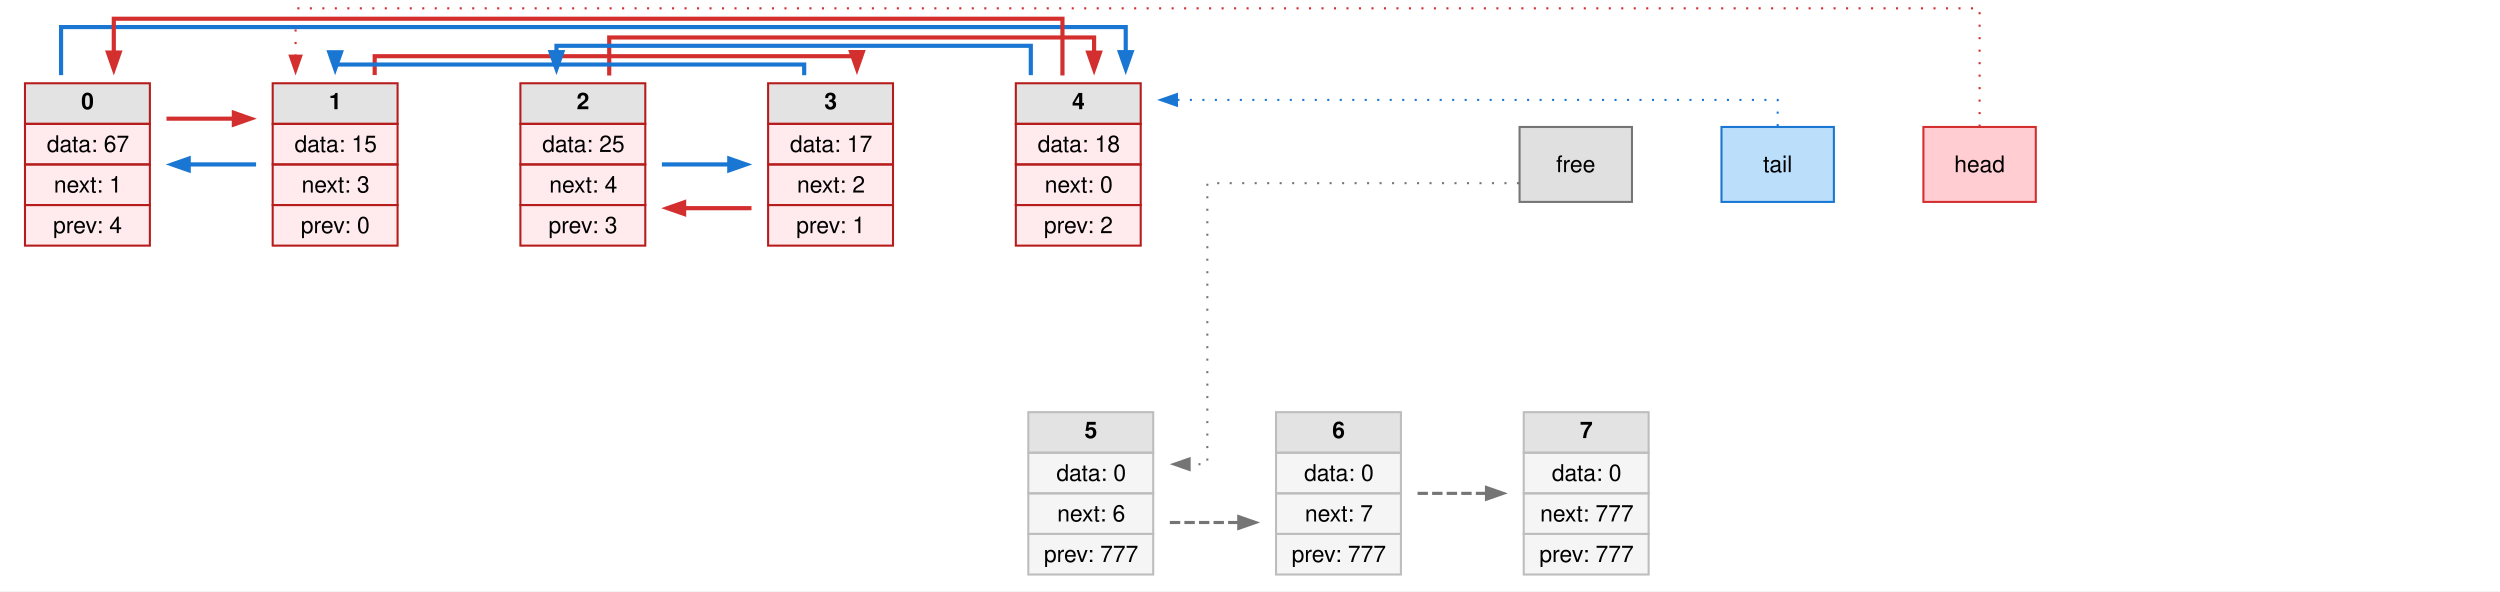
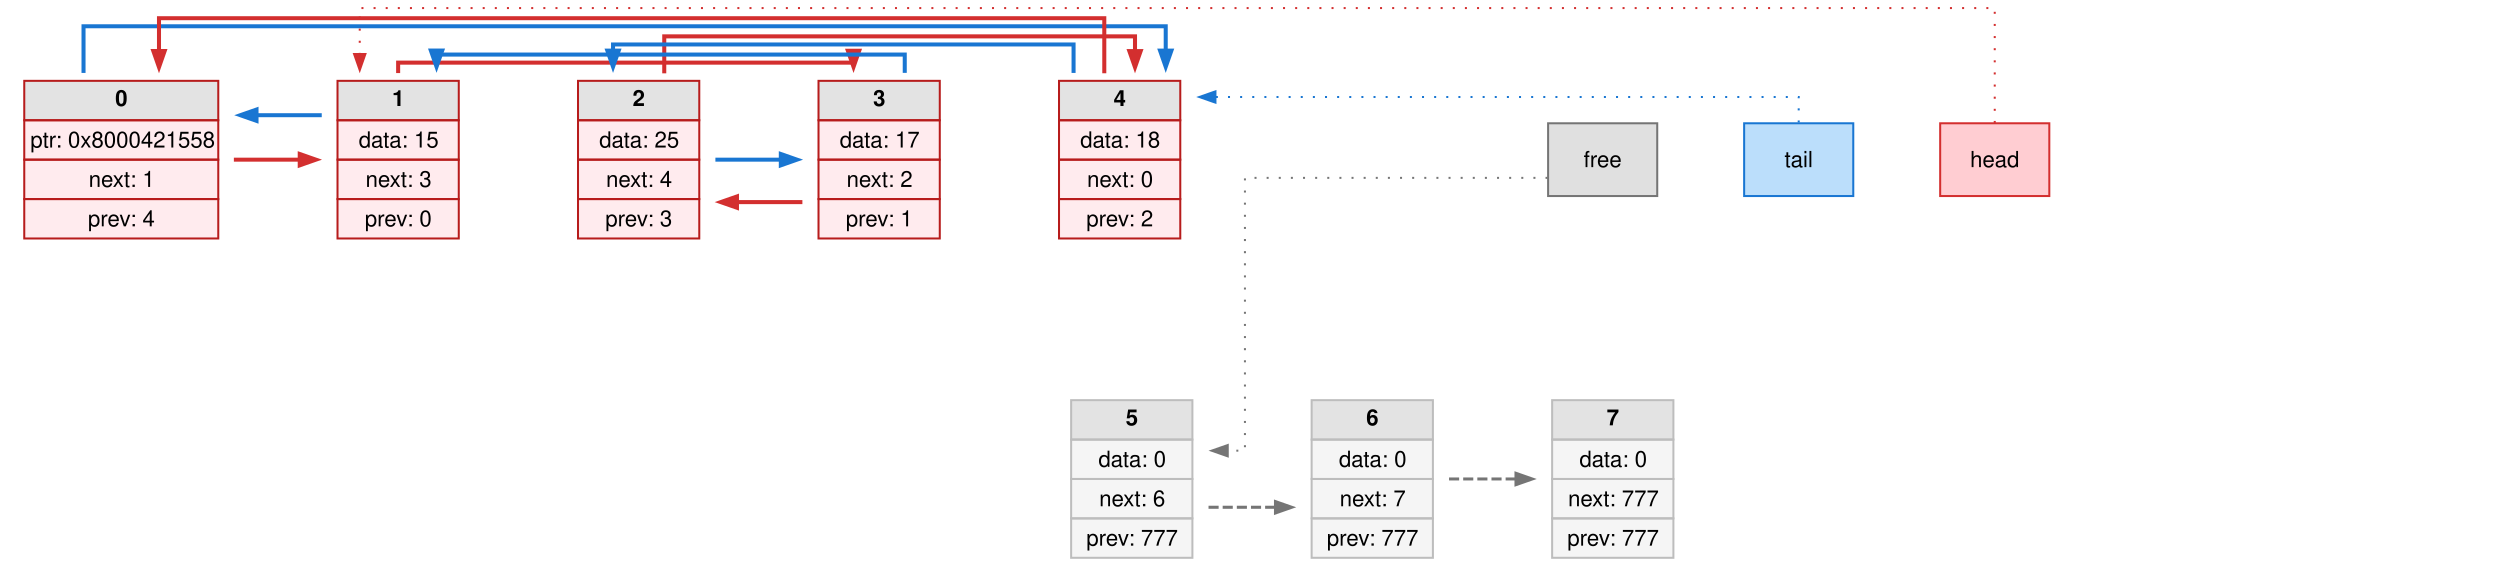
- <svg xmlns="http://www.w3.org/2000/svg" width="1201pt" height="284pt" viewBox="0.00 0.00 1201.00 284.00">
+ <svg xmlns="http://www.w3.org/2000/svg" width="1237pt" height="284pt" viewBox="0.00 0.00 1237.00 284.00">
  <g id="graph0" class="graph" transform="scale(1 1) rotate(0) translate(4 280)">
-     <polygon fill="white" stroke="none" points="-4,4 -4,-280 1197.36,-280 1197.36,4 -4,4" />
+     <polygon fill="white" stroke="none" points="-4,4 -4,-280 1233.36,-280 1233.36,4 -4,4" />
    <g id="node1" class="node">
-       <polygon fill="#ffebee" stroke="none" points="8,-162 8,-240 68,-240 68,-162 8,-162" />
-       <polygon fill="#e3e3e3" stroke="none" points="8,-220.5 8,-240 68,-240 68,-220.5 8,-220.5" />
-       <polygon fill="none" stroke="#b71c1c" points="8,-220.5 8,-240 68,-240 68,-220.5 8,-220.5" />
-       <text xml:space="preserve" text-anchor="start" x="35" y="-227.55" font-family="Helvetica,sans-Serif" font-weight="bold" font-size="11.00">0</text>
-       <polygon fill="none" stroke="#b71c1c" points="8,-201 8,-220.5 68,-220.5 68,-201 8,-201" />
-       <text xml:space="preserve" text-anchor="start" x="18.5" y="-207" font-family="Helvetica,sans-Serif" font-size="11.00">data: 67</text>
-       <polygon fill="none" stroke="#b71c1c" points="8,-181.5 8,-201 68,-201 68,-181.5 8,-181.5" />
-       <text xml:space="preserve" text-anchor="start" x="21.88" y="-187.5" font-family="Helvetica,sans-Serif" font-size="11.00">next: 1</text>
-       <polygon fill="none" stroke="#b71c1c" points="8,-162 8,-181.5 68,-181.5 68,-162 8,-162" />
-       <text xml:space="preserve" text-anchor="start" x="21.5" y="-168" font-family="Helvetica,sans-Serif" font-size="11.00">prev: 4</text>
+       <polygon fill="#ffebee" stroke="none" points="8,-162 8,-240 104,-240 104,-162 8,-162" />
+       <polygon fill="#e3e3e3" stroke="none" points="8,-220.5 8,-240 104,-240 104,-220.5 8,-220.5" />
+       <polygon fill="none" stroke="#b71c1c" points="8,-220.5 8,-240 104,-240 104,-220.5 8,-220.5" />
+       <text xml:space="preserve" text-anchor="start" x="53" y="-227.55" font-family="Helvetica,sans-Serif" font-weight="bold" font-size="11.00">0</text>
+       <polygon fill="none" stroke="#b71c1c" points="8,-201 8,-220.5 104,-220.5 104,-201 8,-201" />
+       <text xml:space="preserve" text-anchor="start" x="11" y="-207" font-family="Helvetica,sans-Serif" font-size="11.00">ptr: 0x8000421558</text>
+       <polygon fill="none" stroke="#b71c1c" points="8,-181.5 8,-201 104,-201 104,-181.5 8,-181.5" />
+       <text xml:space="preserve" text-anchor="start" x="39.88" y="-187.5" font-family="Helvetica,sans-Serif" font-size="11.00">next: 1</text>
+       <polygon fill="none" stroke="#b71c1c" points="8,-162 8,-181.5 104,-181.5 104,-162 8,-162" />
+       <text xml:space="preserve" text-anchor="start" x="39.5" y="-168" font-family="Helvetica,sans-Serif" font-size="11.00">prev: 4</text>
    </g>
    <g id="node2" class="node">
-       <polygon fill="#ffebee" stroke="none" points="127,-162 127,-240 187,-240 187,-162 127,-162" />
-       <polygon fill="#e3e3e3" stroke="none" points="127,-220.5 127,-240 187,-240 187,-220.5 127,-220.5" />
-       <polygon fill="none" stroke="#b71c1c" points="127,-220.5 127,-240 187,-240 187,-220.5 127,-220.5" />
-       <text xml:space="preserve" text-anchor="start" x="154" y="-227.55" font-family="Helvetica,sans-Serif" font-weight="bold" font-size="11.00">1</text>
-       <polygon fill="none" stroke="#b71c1c" points="127,-201 127,-220.5 187,-220.5 187,-201 127,-201" />
-       <text xml:space="preserve" text-anchor="start" x="137.5" y="-207" font-family="Helvetica,sans-Serif" font-size="11.00">data: 15</text>
-       <polygon fill="none" stroke="#b71c1c" points="127,-181.5 127,-201 187,-201 187,-181.5 127,-181.5" />
-       <text xml:space="preserve" text-anchor="start" x="140.88" y="-187.5" font-family="Helvetica,sans-Serif" font-size="11.00">next: 3</text>
-       <polygon fill="none" stroke="#b71c1c" points="127,-162 127,-181.5 187,-181.5 187,-162 127,-162" />
-       <text xml:space="preserve" text-anchor="start" x="140.5" y="-168" font-family="Helvetica,sans-Serif" font-size="11.00">prev: 0</text>
+       <polygon fill="#ffebee" stroke="none" points="163,-162 163,-240 223,-240 223,-162 163,-162" />
+       <polygon fill="#e3e3e3" stroke="none" points="163,-220.5 163,-240 223,-240 223,-220.5 163,-220.5" />
+       <polygon fill="none" stroke="#b71c1c" points="163,-220.5 163,-240 223,-240 223,-220.5 163,-220.5" />
+       <text xml:space="preserve" text-anchor="start" x="190" y="-227.55" font-family="Helvetica,sans-Serif" font-weight="bold" font-size="11.00">1</text>
+       <polygon fill="none" stroke="#b71c1c" points="163,-201 163,-220.5 223,-220.5 223,-201 163,-201" />
+       <text xml:space="preserve" text-anchor="start" x="173.5" y="-207" font-family="Helvetica,sans-Serif" font-size="11.00">data: 15</text>
+       <polygon fill="none" stroke="#b71c1c" points="163,-181.5 163,-201 223,-201 223,-181.5 163,-181.5" />
+       <text xml:space="preserve" text-anchor="start" x="176.88" y="-187.5" font-family="Helvetica,sans-Serif" font-size="11.00">next: 3</text>
+       <polygon fill="none" stroke="#b71c1c" points="163,-162 163,-181.5 223,-181.5 223,-162 163,-162" />
+       <text xml:space="preserve" text-anchor="start" x="176.5" y="-168" font-family="Helvetica,sans-Serif" font-size="11.00">prev: 0</text>
    </g>
    <g id="edge11" class="edge">
-       <path fill="none" stroke="#d32f2f" stroke-width="2" d="M75.98,-223C75.98,-223 108.35,-223 108.35,-223" />
-       <polygon fill="#d32f2f" stroke="#d32f2f" stroke-width="2" points="108.35,-225.8 116.35,-223 108.35,-220.2 108.35,-225.8" />
+       <path fill="none" stroke="#d32f2f" stroke-width="2" d="M111.72,-201C111.72,-201 144.31,-201 144.31,-201" />
+       <polygon fill="#d32f2f" stroke="#d32f2f" stroke-width="2" points="144.31,-203.8 152.31,-201 144.31,-198.2 144.31,-203.8" />
    </g>
    <g id="node5" class="node">
-       <polygon fill="#ffebee" stroke="none" points="484,-162 484,-240 544,-240 544,-162 484,-162" />
-       <polygon fill="#e3e3e3" stroke="none" points="484,-220.5 484,-240 544,-240 544,-220.5 484,-220.5" />
-       <polygon fill="none" stroke="#b71c1c" points="484,-220.5 484,-240 544,-240 544,-220.5 484,-220.5" />
-       <text xml:space="preserve" text-anchor="start" x="511" y="-227.55" font-family="Helvetica,sans-Serif" font-weight="bold" font-size="11.00">4</text>
-       <polygon fill="none" stroke="#b71c1c" points="484,-201 484,-220.5 544,-220.5 544,-201 484,-201" />
-       <text xml:space="preserve" text-anchor="start" x="494.5" y="-207" font-family="Helvetica,sans-Serif" font-size="11.00">data: 18</text>
-       <polygon fill="none" stroke="#b71c1c" points="484,-181.5 484,-201 544,-201 544,-181.5 484,-181.5" />
-       <text xml:space="preserve" text-anchor="start" x="497.88" y="-187.5" font-family="Helvetica,sans-Serif" font-size="11.00">next: 0</text>
-       <polygon fill="none" stroke="#b71c1c" points="484,-162 484,-181.5 544,-181.5 544,-162 484,-162" />
-       <text xml:space="preserve" text-anchor="start" x="497.5" y="-168" font-family="Helvetica,sans-Serif" font-size="11.00">prev: 2</text>
+       <polygon fill="#ffebee" stroke="none" points="520,-162 520,-240 580,-240 580,-162 520,-162" />
+       <polygon fill="#e3e3e3" stroke="none" points="520,-220.5 520,-240 580,-240 580,-220.5 520,-220.5" />
+       <polygon fill="none" stroke="#b71c1c" points="520,-220.5 520,-240 580,-240 580,-220.5 520,-220.5" />
+       <text xml:space="preserve" text-anchor="start" x="547" y="-227.55" font-family="Helvetica,sans-Serif" font-weight="bold" font-size="11.00">4</text>
+       <polygon fill="none" stroke="#b71c1c" points="520,-201 520,-220.5 580,-220.5 580,-201 520,-201" />
+       <text xml:space="preserve" text-anchor="start" x="530.5" y="-207" font-family="Helvetica,sans-Serif" font-size="11.00">data: 18</text>
+       <polygon fill="none" stroke="#b71c1c" points="520,-181.5 520,-201 580,-201 580,-181.5 520,-181.5" />
+       <text xml:space="preserve" text-anchor="start" x="533.88" y="-187.5" font-family="Helvetica,sans-Serif" font-size="11.00">next: 0</text>
+       <polygon fill="none" stroke="#b71c1c" points="520,-162 520,-181.5 580,-181.5 580,-162 520,-162" />
+       <text xml:space="preserve" text-anchor="start" x="533.5" y="-168" font-family="Helvetica,sans-Serif" font-size="11.00">prev: 2</text>
    </g>
    <g id="edge16" class="edge">
-       <path fill="none" stroke="#1976d2" stroke-width="2" d="M25.33,-243.92C25.33,-256.52 25.33,-267 25.33,-267 25.33,-267 536.8,-267 536.8,-267 536.8,-267 536.8,-254.94 536.8,-254.94" />
-       <polygon fill="#1976d2" stroke="#1976d2" stroke-width="2" points="539.6,-254.94 536.8,-246.94 534,-254.94 539.6,-254.94" />
+       <path fill="none" stroke="#1976d2" stroke-width="2" d="M37.33,-243.92C37.33,-256.52 37.33,-267 37.33,-267 37.33,-267 572.8,-267 572.8,-267 572.8,-267 572.8,-254.94 572.8,-254.94" />
+       <polygon fill="#1976d2" stroke="#1976d2" stroke-width="2" points="575.6,-254.94 572.8,-246.94 570,-254.94 575.6,-254.94" />
    </g>
    <g id="edge17" class="edge">
-       <path fill="none" stroke="#1976d2" stroke-width="2" d="M119.02,-201C119.02,-201 86.65,-201 86.65,-201" />
-       <polygon fill="#1976d2" stroke="#1976d2" stroke-width="2" points="86.65,-198.2 78.65,-201 86.65,-203.8 86.65,-198.2" />
+       <path fill="none" stroke="#1976d2" stroke-width="2" d="M155.2,-223C155.2,-223 122.92,-223 122.92,-223" />
+       <polygon fill="#1976d2" stroke="#1976d2" stroke-width="2" points="122.92,-220.2 114.92,-223 122.92,-225.8 122.92,-220.2" />
    </g>
    <g id="node3" class="node">
-       <polygon fill="#ffebee" stroke="none" points="246,-162 246,-240 306,-240 306,-162 246,-162" />
-       <polygon fill="#e3e3e3" stroke="none" points="246,-220.5 246,-240 306,-240 306,-220.5 246,-220.5" />
-       <polygon fill="none" stroke="#b71c1c" points="246,-220.5 246,-240 306,-240 306,-220.5 246,-220.5" />
-       <text xml:space="preserve" text-anchor="start" x="273" y="-227.55" font-family="Helvetica,sans-Serif" font-weight="bold" font-size="11.00">2</text>
-       <polygon fill="none" stroke="#b71c1c" points="246,-201 246,-220.5 306,-220.5 306,-201 246,-201" />
-       <text xml:space="preserve" text-anchor="start" x="256.5" y="-207" font-family="Helvetica,sans-Serif" font-size="11.00">data: 25</text>
-       <polygon fill="none" stroke="#b71c1c" points="246,-181.5 246,-201 306,-201 306,-181.5 246,-181.5" />
-       <text xml:space="preserve" text-anchor="start" x="259.88" y="-187.5" font-family="Helvetica,sans-Serif" font-size="11.00">next: 4</text>
-       <polygon fill="none" stroke="#b71c1c" points="246,-162 246,-181.5 306,-181.5 306,-162 246,-162" />
-       <text xml:space="preserve" text-anchor="start" x="259.5" y="-168" font-family="Helvetica,sans-Serif" font-size="11.00">prev: 3</text>
+       <polygon fill="#ffebee" stroke="none" points="282,-162 282,-240 342,-240 342,-162 282,-162" />
+       <polygon fill="#e3e3e3" stroke="none" points="282,-220.5 282,-240 342,-240 342,-220.5 282,-220.5" />
+       <polygon fill="none" stroke="#b71c1c" points="282,-220.5 282,-240 342,-240 342,-220.5 282,-220.5" />
+       <text xml:space="preserve" text-anchor="start" x="309" y="-227.55" font-family="Helvetica,sans-Serif" font-weight="bold" font-size="11.00">2</text>
+       <polygon fill="none" stroke="#b71c1c" points="282,-201 282,-220.5 342,-220.5 342,-201 282,-201" />
+       <text xml:space="preserve" text-anchor="start" x="292.5" y="-207" font-family="Helvetica,sans-Serif" font-size="11.00">data: 25</text>
+       <polygon fill="none" stroke="#b71c1c" points="282,-181.5 282,-201 342,-201 342,-181.5 282,-181.5" />
+       <text xml:space="preserve" text-anchor="start" x="295.88" y="-187.5" font-family="Helvetica,sans-Serif" font-size="11.00">next: 4</text>
+       <polygon fill="none" stroke="#b71c1c" points="282,-162 282,-181.5 342,-181.5 342,-162 282,-162" />
+       <text xml:space="preserve" text-anchor="start" x="295.5" y="-168" font-family="Helvetica,sans-Serif" font-size="11.00">prev: 3</text>
    </g>
    <g id="node4" class="node">
-       <polygon fill="#ffebee" stroke="none" points="365,-162 365,-240 425,-240 425,-162 365,-162" />
-       <polygon fill="#e3e3e3" stroke="none" points="365,-220.5 365,-240 425,-240 425,-220.5 365,-220.5" />
-       <polygon fill="none" stroke="#b71c1c" points="365,-220.5 365,-240 425,-240 425,-220.5 365,-220.5" />
-       <text xml:space="preserve" text-anchor="start" x="392" y="-227.55" font-family="Helvetica,sans-Serif" font-weight="bold" font-size="11.00">3</text>
-       <polygon fill="none" stroke="#b71c1c" points="365,-201 365,-220.5 425,-220.5 425,-201 365,-201" />
-       <text xml:space="preserve" text-anchor="start" x="375.5" y="-207" font-family="Helvetica,sans-Serif" font-size="11.00">data: 17</text>
-       <polygon fill="none" stroke="#b71c1c" points="365,-181.5 365,-201 425,-201 425,-181.5 365,-181.5" />
-       <text xml:space="preserve" text-anchor="start" x="378.88" y="-187.5" font-family="Helvetica,sans-Serif" font-size="11.00">next: 2</text>
-       <polygon fill="none" stroke="#b71c1c" points="365,-162 365,-181.5 425,-181.5 425,-162 365,-162" />
-       <text xml:space="preserve" text-anchor="start" x="378.5" y="-168" font-family="Helvetica,sans-Serif" font-size="11.00">prev: 1</text>
+       <polygon fill="#ffebee" stroke="none" points="401,-162 401,-240 461,-240 461,-162 401,-162" />
+       <polygon fill="#e3e3e3" stroke="none" points="401,-220.5 401,-240 461,-240 461,-220.5 401,-220.5" />
+       <polygon fill="none" stroke="#b71c1c" points="401,-220.5 401,-240 461,-240 461,-220.5 401,-220.5" />
+       <text xml:space="preserve" text-anchor="start" x="428" y="-227.55" font-family="Helvetica,sans-Serif" font-weight="bold" font-size="11.00">3</text>
+       <polygon fill="none" stroke="#b71c1c" points="401,-201 401,-220.5 461,-220.5 461,-201 401,-201" />
+       <text xml:space="preserve" text-anchor="start" x="411.5" y="-207" font-family="Helvetica,sans-Serif" font-size="11.00">data: 17</text>
+       <polygon fill="none" stroke="#b71c1c" points="401,-181.5 401,-201 461,-201 461,-181.5 401,-181.5" />
+       <text xml:space="preserve" text-anchor="start" x="414.88" y="-187.5" font-family="Helvetica,sans-Serif" font-size="11.00">next: 2</text>
+       <polygon fill="none" stroke="#b71c1c" points="401,-162 401,-181.5 461,-181.5 461,-162 401,-162" />
+       <text xml:space="preserve" text-anchor="start" x="414.5" y="-168" font-family="Helvetica,sans-Serif" font-size="11.00">prev: 1</text>
    </g>
    <g id="edge12" class="edge">
-       <path fill="none" stroke="#d32f2f" stroke-width="2" d="M176,-243.94C176,-249.33 176,-253 176,-253 176,-253 407.67,-253 407.67,-253 407.67,-253 407.67,-252.09 407.67,-252.09" />
-       <polygon fill="#d32f2f" stroke="#d32f2f" stroke-width="2" points="410.47,-254.97 407.67,-246.97 404.87,-254.97 410.47,-254.97" />
+       <path fill="none" stroke="#d32f2f" stroke-width="2" d="M193,-243.86C193,-247.02 193,-249 193,-249 193,-249 418.33,-249 418.33,-249 418.33,-249 418.33,-248.49 418.33,-248.49" />
+       <polygon fill="#d32f2f" stroke="#d32f2f" stroke-width="2" points="421.13,-254.89 418.33,-246.89 415.53,-254.89 421.13,-254.89" />
    </g>
    <g id="edge18" class="edge">
-       <path fill="none" stroke="#1976d2" stroke-width="2" d="M313.98,-201C313.98,-201 346.35,-201 346.35,-201" />
-       <polygon fill="#1976d2" stroke="#1976d2" stroke-width="2" points="346.35,-203.8 354.35,-201 346.35,-198.2 346.35,-203.8" />
+       <path fill="none" stroke="#1976d2" stroke-width="2" d="M349.98,-201C349.98,-201 382.35,-201 382.35,-201" />
+       <polygon fill="#1976d2" stroke="#1976d2" stroke-width="2" points="382.35,-203.8 390.35,-201 382.35,-198.2 382.35,-203.8" />
    </g>
    <g id="edge13" class="edge">
-       <path fill="none" stroke="#d32f2f" stroke-width="2" d="M288.67,-243.7C288.67,-253.95 288.67,-262 288.67,-262 288.67,-262 521.6,-262 521.6,-262 521.6,-262 521.6,-254.73 521.6,-254.73" />
-       <polygon fill="#d32f2f" stroke="#d32f2f" stroke-width="2" points="524.4,-254.73 521.6,-246.73 518.8,-254.73 524.4,-254.73" />
+       <path fill="none" stroke="#d32f2f" stroke-width="2" d="M324.67,-243.7C324.67,-253.95 324.67,-262 324.67,-262 324.67,-262 557.6,-262 557.6,-262 557.6,-262 557.6,-254.73 557.6,-254.73" />
+       <polygon fill="#d32f2f" stroke="#d32f2f" stroke-width="2" points="560.4,-254.73 557.6,-246.73 554.8,-254.73 560.4,-254.73" />
    </g>
    <g id="edge19" class="edge">
-       <path fill="none" stroke="#1976d2" stroke-width="2" d="M382.33,-243.86C382.33,-247.02 382.33,-249 382.33,-249 382.33,-249 157,-249 157,-249 157,-249 157,-248.49 157,-248.49" />
-       <polygon fill="#1976d2" stroke="#1976d2" stroke-width="2" points="159.8,-254.89 157,-246.89 154.2,-254.89 159.8,-254.89" />
+       <path fill="none" stroke="#1976d2" stroke-width="2" d="M443.67,-243.94C443.67,-249.33 443.67,-253 443.67,-253 443.67,-253 212,-253 212,-253 212,-253 212,-252.09 212,-252.09" />
+       <polygon fill="#1976d2" stroke="#1976d2" stroke-width="2" points="214.8,-254.97 212,-246.97 209.2,-254.97 214.8,-254.97" />
    </g>
    <g id="edge14" class="edge">
-       <path fill="none" stroke="#d32f2f" stroke-width="2" d="M357.02,-180C357.02,-180 324.65,-180 324.65,-180" />
-       <polygon fill="#d32f2f" stroke="#d32f2f" stroke-width="2" points="324.65,-177.2 316.65,-180 324.65,-182.8 324.65,-177.2" />
+       <path fill="none" stroke="#d32f2f" stroke-width="2" d="M393.02,-180C393.02,-180 360.65,-180 360.65,-180" />
+       <polygon fill="#d32f2f" stroke="#d32f2f" stroke-width="2" points="360.65,-177.2 352.65,-180 360.65,-182.8 360.65,-177.2" />
    </g>
    <g id="edge15" class="edge">
-       <path fill="none" stroke="#d32f2f" stroke-width="2" d="M506.4,-243.74C506.4,-258.31 506.4,-271 506.4,-271 506.4,-271 50.67,-271 50.67,-271 50.67,-271 50.67,-254.76 50.67,-254.76" />
-       <polygon fill="#d32f2f" stroke="#d32f2f" stroke-width="2" points="53.47,-254.76 50.67,-246.76 47.87,-254.76 53.47,-254.76" />
+       <path fill="none" stroke="#d32f2f" stroke-width="2" d="M542.4,-243.74C542.4,-258.31 542.4,-271 542.4,-271 542.4,-271 74.67,-271 74.67,-271 74.67,-271 74.67,-254.76 74.67,-254.76" />
+       <polygon fill="#d32f2f" stroke="#d32f2f" stroke-width="2" points="77.47,-254.76 74.67,-246.76 71.87,-254.76 77.47,-254.76" />
    </g>
    <g id="edge20" class="edge">
-       <path fill="none" stroke="#1976d2" stroke-width="2" d="M491.2,-243.91C491.2,-252.01 491.2,-258 491.2,-258 491.2,-258 263.33,-258 263.33,-258 263.33,-258 263.33,-254.94 263.33,-254.94" />
-       <polygon fill="#1976d2" stroke="#1976d2" stroke-width="2" points="266.13,-254.94 263.33,-246.94 260.53,-254.94 266.13,-254.94" />
+       <path fill="none" stroke="#1976d2" stroke-width="2" d="M527.2,-243.91C527.2,-252.01 527.2,-258 527.2,-258 527.2,-258 299.33,-258 299.33,-258 299.33,-258 299.33,-254.94 299.33,-254.94" />
+       <polygon fill="#1976d2" stroke="#1976d2" stroke-width="2" points="302.13,-254.94 299.33,-246.94 296.53,-254.94 302.13,-254.94" />
    </g>
    <g id="node6" class="node">
-       <polygon fill="#f5f5f5" stroke="none" points="490,-4 490,-82 550,-82 550,-4 490,-4" />
-       <polygon fill="#e3e3e3" stroke="none" points="490,-62.5 490,-82 550,-82 550,-62.5 490,-62.5" />
-       <polygon fill="none" stroke="#bdbdbd" points="490,-62.5 490,-82 550,-82 550,-62.5 490,-62.5" />
-       <text xml:space="preserve" text-anchor="start" x="517" y="-69.55" font-family="Helvetica,sans-Serif" font-weight="bold" font-size="11.00">5</text>
-       <polygon fill="none" stroke="#bdbdbd" points="490,-43 490,-62.5 550,-62.5 550,-43 490,-43" />
-       <text xml:space="preserve" text-anchor="start" x="503.5" y="-49" font-family="Helvetica,sans-Serif" font-size="11.00">data: 0</text>
-       <polygon fill="none" stroke="#bdbdbd" points="490,-23.5 490,-43 550,-43 550,-23.5 490,-23.5" />
-       <text xml:space="preserve" text-anchor="start" x="503.88" y="-29.5" font-family="Helvetica,sans-Serif" font-size="11.00">next: 6</text>
-       <polygon fill="none" stroke="#bdbdbd" points="490,-4 490,-23.5 550,-23.5 550,-4 490,-4" />
-       <text xml:space="preserve" text-anchor="start" x="497.5" y="-10" font-family="Helvetica,sans-Serif" font-size="11.00">prev: 777</text>
+       <polygon fill="#f5f5f5" stroke="none" points="526,-4 526,-82 586,-82 586,-4 526,-4" />
+       <polygon fill="#e3e3e3" stroke="none" points="526,-62.5 526,-82 586,-82 586,-62.5 526,-62.5" />
+       <polygon fill="none" stroke="#bdbdbd" points="526,-62.5 526,-82 586,-82 586,-62.5 526,-62.5" />
+       <text xml:space="preserve" text-anchor="start" x="553" y="-69.55" font-family="Helvetica,sans-Serif" font-weight="bold" font-size="11.00">5</text>
+       <polygon fill="none" stroke="#bdbdbd" points="526,-43 526,-62.5 586,-62.5 586,-43 526,-43" />
+       <text xml:space="preserve" text-anchor="start" x="539.5" y="-49" font-family="Helvetica,sans-Serif" font-size="11.00">data: 0</text>
+       <polygon fill="none" stroke="#bdbdbd" points="526,-23.5 526,-43 586,-43 586,-23.5 526,-23.5" />
+       <text xml:space="preserve" text-anchor="start" x="539.88" y="-29.5" font-family="Helvetica,sans-Serif" font-size="11.00">next: 6</text>
+       <polygon fill="none" stroke="#bdbdbd" points="526,-4 526,-23.5 586,-23.5 586,-4 526,-4" />
+       <text xml:space="preserve" text-anchor="start" x="533.5" y="-10" font-family="Helvetica,sans-Serif" font-size="11.00">prev: 777</text>
    </g>
    <g id="node7" class="node">
-       <polygon fill="#f5f5f5" stroke="none" points="609,-4 609,-82 669,-82 669,-4 609,-4" />
-       <polygon fill="#e3e3e3" stroke="none" points="609,-62.5 609,-82 669,-82 669,-62.5 609,-62.5" />
-       <polygon fill="none" stroke="#bdbdbd" points="609,-62.5 609,-82 669,-82 669,-62.5 609,-62.5" />
-       <text xml:space="preserve" text-anchor="start" x="636" y="-69.55" font-family="Helvetica,sans-Serif" font-weight="bold" font-size="11.00">6</text>
-       <polygon fill="none" stroke="#bdbdbd" points="609,-43 609,-62.5 669,-62.5 669,-43 609,-43" />
-       <text xml:space="preserve" text-anchor="start" x="622.5" y="-49" font-family="Helvetica,sans-Serif" font-size="11.00">data: 0</text>
-       <polygon fill="none" stroke="#bdbdbd" points="609,-23.5 609,-43 669,-43 669,-23.5 609,-23.5" />
-       <text xml:space="preserve" text-anchor="start" x="622.88" y="-29.5" font-family="Helvetica,sans-Serif" font-size="11.00">next: 7</text>
-       <polygon fill="none" stroke="#bdbdbd" points="609,-4 609,-23.5 669,-23.5 669,-4 609,-4" />
-       <text xml:space="preserve" text-anchor="start" x="616.5" y="-10" font-family="Helvetica,sans-Serif" font-size="11.00">prev: 777</text>
+       <polygon fill="#f5f5f5" stroke="none" points="645,-4 645,-82 705,-82 705,-4 645,-4" />
+       <polygon fill="#e3e3e3" stroke="none" points="645,-62.5 645,-82 705,-82 705,-62.5 645,-62.5" />
+       <polygon fill="none" stroke="#bdbdbd" points="645,-62.5 645,-82 705,-82 705,-62.5 645,-62.5" />
+       <text xml:space="preserve" text-anchor="start" x="672" y="-69.55" font-family="Helvetica,sans-Serif" font-weight="bold" font-size="11.00">6</text>
+       <polygon fill="none" stroke="#bdbdbd" points="645,-43 645,-62.5 705,-62.5 705,-43 645,-43" />
+       <text xml:space="preserve" text-anchor="start" x="658.5" y="-49" font-family="Helvetica,sans-Serif" font-size="11.00">data: 0</text>
+       <polygon fill="none" stroke="#bdbdbd" points="645,-23.5 645,-43 705,-43 705,-23.5 645,-23.5" />
+       <text xml:space="preserve" text-anchor="start" x="658.88" y="-29.5" font-family="Helvetica,sans-Serif" font-size="11.00">next: 7</text>
+       <polygon fill="none" stroke="#bdbdbd" points="645,-4 645,-23.5 705,-23.5 705,-4 645,-4" />
+       <text xml:space="preserve" text-anchor="start" x="652.5" y="-10" font-family="Helvetica,sans-Serif" font-size="11.00">prev: 777</text>
    </g>
    <g id="edge21" class="edge">
-       <path fill="none" stroke="#757575" stroke-width="1.5" stroke-dasharray="5,2" d="M557.98,-29C557.98,-29 591.11,-29 591.11,-29" />
-       <polygon fill="#757575" stroke="#757575" stroke-width="1.5" points="591.11,-31.8 599.11,-29 591.11,-26.2 591.11,-31.8" />
+       <path fill="none" stroke="#757575" stroke-width="1.5" stroke-dasharray="5,2" d="M593.98,-29C593.98,-29 627.11,-29 627.11,-29" />
+       <polygon fill="#757575" stroke="#757575" stroke-width="1.5" points="627.11,-31.8 635.11,-29 627.11,-26.2 627.11,-31.8" />
    </g>
    <g id="node8" class="node">
-       <polygon fill="#f5f5f5" stroke="none" points="728,-4 728,-82 788,-82 788,-4 728,-4" />
-       <polygon fill="#e3e3e3" stroke="none" points="728,-62.5 728,-82 788,-82 788,-62.5 728,-62.5" />
-       <polygon fill="none" stroke="#bdbdbd" points="728,-62.5 728,-82 788,-82 788,-62.5 728,-62.5" />
-       <text xml:space="preserve" text-anchor="start" x="755" y="-69.55" font-family="Helvetica,sans-Serif" font-weight="bold" font-size="11.00">7</text>
-       <polygon fill="none" stroke="#bdbdbd" points="728,-43 728,-62.5 788,-62.5 788,-43 728,-43" />
-       <text xml:space="preserve" text-anchor="start" x="741.5" y="-49" font-family="Helvetica,sans-Serif" font-size="11.00">data: 0</text>
-       <polygon fill="none" stroke="#bdbdbd" points="728,-23.5 728,-43 788,-43 788,-23.5 728,-23.5" />
-       <text xml:space="preserve" text-anchor="start" x="735.88" y="-29.5" font-family="Helvetica,sans-Serif" font-size="11.00">next: 777</text>
-       <polygon fill="none" stroke="#bdbdbd" points="728,-4 728,-23.5 788,-23.5 788,-4 728,-4" />
-       <text xml:space="preserve" text-anchor="start" x="735.5" y="-10" font-family="Helvetica,sans-Serif" font-size="11.00">prev: 777</text>
+       <polygon fill="#f5f5f5" stroke="none" points="764,-4 764,-82 824,-82 824,-4 764,-4" />
+       <polygon fill="#e3e3e3" stroke="none" points="764,-62.5 764,-82 824,-82 824,-62.5 764,-62.5" />
+       <polygon fill="none" stroke="#bdbdbd" points="764,-62.5 764,-82 824,-82 824,-62.5 764,-62.5" />
+       <text xml:space="preserve" text-anchor="start" x="791" y="-69.55" font-family="Helvetica,sans-Serif" font-weight="bold" font-size="11.00">7</text>
+       <polygon fill="none" stroke="#bdbdbd" points="764,-43 764,-62.5 824,-62.5 824,-43 764,-43" />
+       <text xml:space="preserve" text-anchor="start" x="777.5" y="-49" font-family="Helvetica,sans-Serif" font-size="11.00">data: 0</text>
+       <polygon fill="none" stroke="#bdbdbd" points="764,-23.5 764,-43 824,-43 824,-23.5 764,-23.5" />
+       <text xml:space="preserve" text-anchor="start" x="771.88" y="-29.5" font-family="Helvetica,sans-Serif" font-size="11.00">next: 777</text>
+       <polygon fill="none" stroke="#bdbdbd" points="764,-4 764,-23.5 824,-23.5 824,-4 764,-4" />
+       <text xml:space="preserve" text-anchor="start" x="771.5" y="-10" font-family="Helvetica,sans-Serif" font-size="11.00">prev: 777</text>
    </g>
    <g id="edge22" class="edge">
-       <path fill="none" stroke="#757575" stroke-width="1.5" stroke-dasharray="5,2" d="M676.98,-43C676.98,-43 710.11,-43 710.11,-43" />
-       <polygon fill="#757575" stroke="#757575" stroke-width="1.5" points="710.11,-45.8 718.11,-43 710.11,-40.2 710.11,-45.8" />
+       <path fill="none" stroke="#757575" stroke-width="1.5" stroke-dasharray="5,2" d="M712.98,-43C712.98,-43 746.11,-43 746.11,-43" />
+       <polygon fill="#757575" stroke="#757575" stroke-width="1.5" points="746.11,-45.8 754.11,-43 746.11,-40.2 746.11,-45.8" />
    </g>
    <g id="node17" class="node">
-       <polygon fill="#ffcdd2" stroke="#d32f2f" points="974,-219 920,-219 920,-183 974,-183 974,-219" />
-       <text xml:space="preserve" text-anchor="middle" x="947" y="-197.3" font-family="Helvetica,sans-Serif" font-size="11.00">head</text>
+       <polygon fill="#ffcdd2" stroke="#d32f2f" points="1010,-219 956,-219 956,-183 1010,-183 1010,-219" />
+       <text xml:space="preserve" text-anchor="middle" x="983" y="-197.3" font-family="Helvetica,sans-Serif" font-size="11.00">head</text>
    </g>
    <g id="edge23" class="edge">
-       <path fill="none" stroke="#d32f2f" stroke-dasharray="1,5" d="M947,-219.16C947,-241.35 947,-276 947,-276 947,-276 138,-276 138,-276 138,-276 138,-253.27 138,-253.27" />
-       <polygon fill="#d32f2f" stroke="#d32f2f" points="140.8,-253.27 138,-245.27 135.2,-253.27 140.8,-253.27" />
+       <path fill="none" stroke="#d32f2f" stroke-dasharray="1,5" d="M983,-219.16C983,-241.35 983,-276 983,-276 983,-276 174,-276 174,-276 174,-276 174,-253.27 174,-253.27" />
+       <polygon fill="#d32f2f" stroke="#d32f2f" points="176.8,-253.27 174,-245.27 171.2,-253.27 176.8,-253.27" />
    </g>
    <g id="node18" class="node">
-       <polygon fill="#bbdefb" stroke="#1976d2" points="877,-219 823,-219 823,-183 877,-183 877,-219" />
-       <text xml:space="preserve" text-anchor="middle" x="850" y="-197.3" font-family="Helvetica,sans-Serif" font-size="11.00">tail</text>
+       <polygon fill="#bbdefb" stroke="#1976d2" points="913,-219 859,-219 859,-183 913,-183 913,-219" />
+       <text xml:space="preserve" text-anchor="middle" x="886" y="-197.3" font-family="Helvetica,sans-Serif" font-size="11.00">tail</text>
    </g>
    <g id="edge24" class="edge">
-       <path fill="none" stroke="#1976d2" stroke-dasharray="1,5" d="M850,-219.39C850,-226.07 850,-232 850,-232 850,-232 561.4,-232 561.4,-232" />
-       <polygon fill="#1976d2" stroke="#1976d2" points="561.4,-229.2 553.4,-232 561.4,-234.8 561.4,-229.2" />
+       <path fill="none" stroke="#1976d2" stroke-dasharray="1,5" d="M886,-219.39C886,-226.07 886,-232 886,-232 886,-232 597.4,-232 597.4,-232" />
+       <polygon fill="#1976d2" stroke="#1976d2" points="597.4,-229.2 589.4,-232 597.4,-234.8 597.4,-229.2" />
    </g>
    <g id="node19" class="node">
-       <polygon fill="#e0e0e0" stroke="#757575" points="780,-219 726,-219 726,-183 780,-183 780,-219" />
-       <text xml:space="preserve" text-anchor="middle" x="753" y="-197.3" font-family="Helvetica,sans-Serif" font-size="11.00">free</text>
+       <polygon fill="#e0e0e0" stroke="#757575" points="816,-219 762,-219 762,-183 816,-183 816,-219" />
+       <text xml:space="preserve" text-anchor="middle" x="789" y="-197.3" font-family="Helvetica,sans-Serif" font-size="11.00">free</text>
    </g>
    <g id="edge25" class="edge">
-       <path fill="none" stroke="#757575" stroke-dasharray="1,5" d="M725.73,-192C676.08,-192 576,-192 576,-192 576,-192 576,-57 576,-57 576,-57 567.49,-57 567.49,-57" />
-       <polygon fill="#757575" stroke="#757575" points="567.49,-54.2 559.49,-57 567.49,-59.8 567.49,-54.2" />
+       <path fill="none" stroke="#757575" stroke-dasharray="1,5" d="M761.73,-192C712.08,-192 612,-192 612,-192 612,-192 612,-57 612,-57 612,-57 603.49,-57 603.49,-57" />
+       <polygon fill="#757575" stroke="#757575" points="603.49,-54.2 595.49,-57 603.49,-59.8 603.49,-54.2" />
    </g>
  </g>
</svg>
